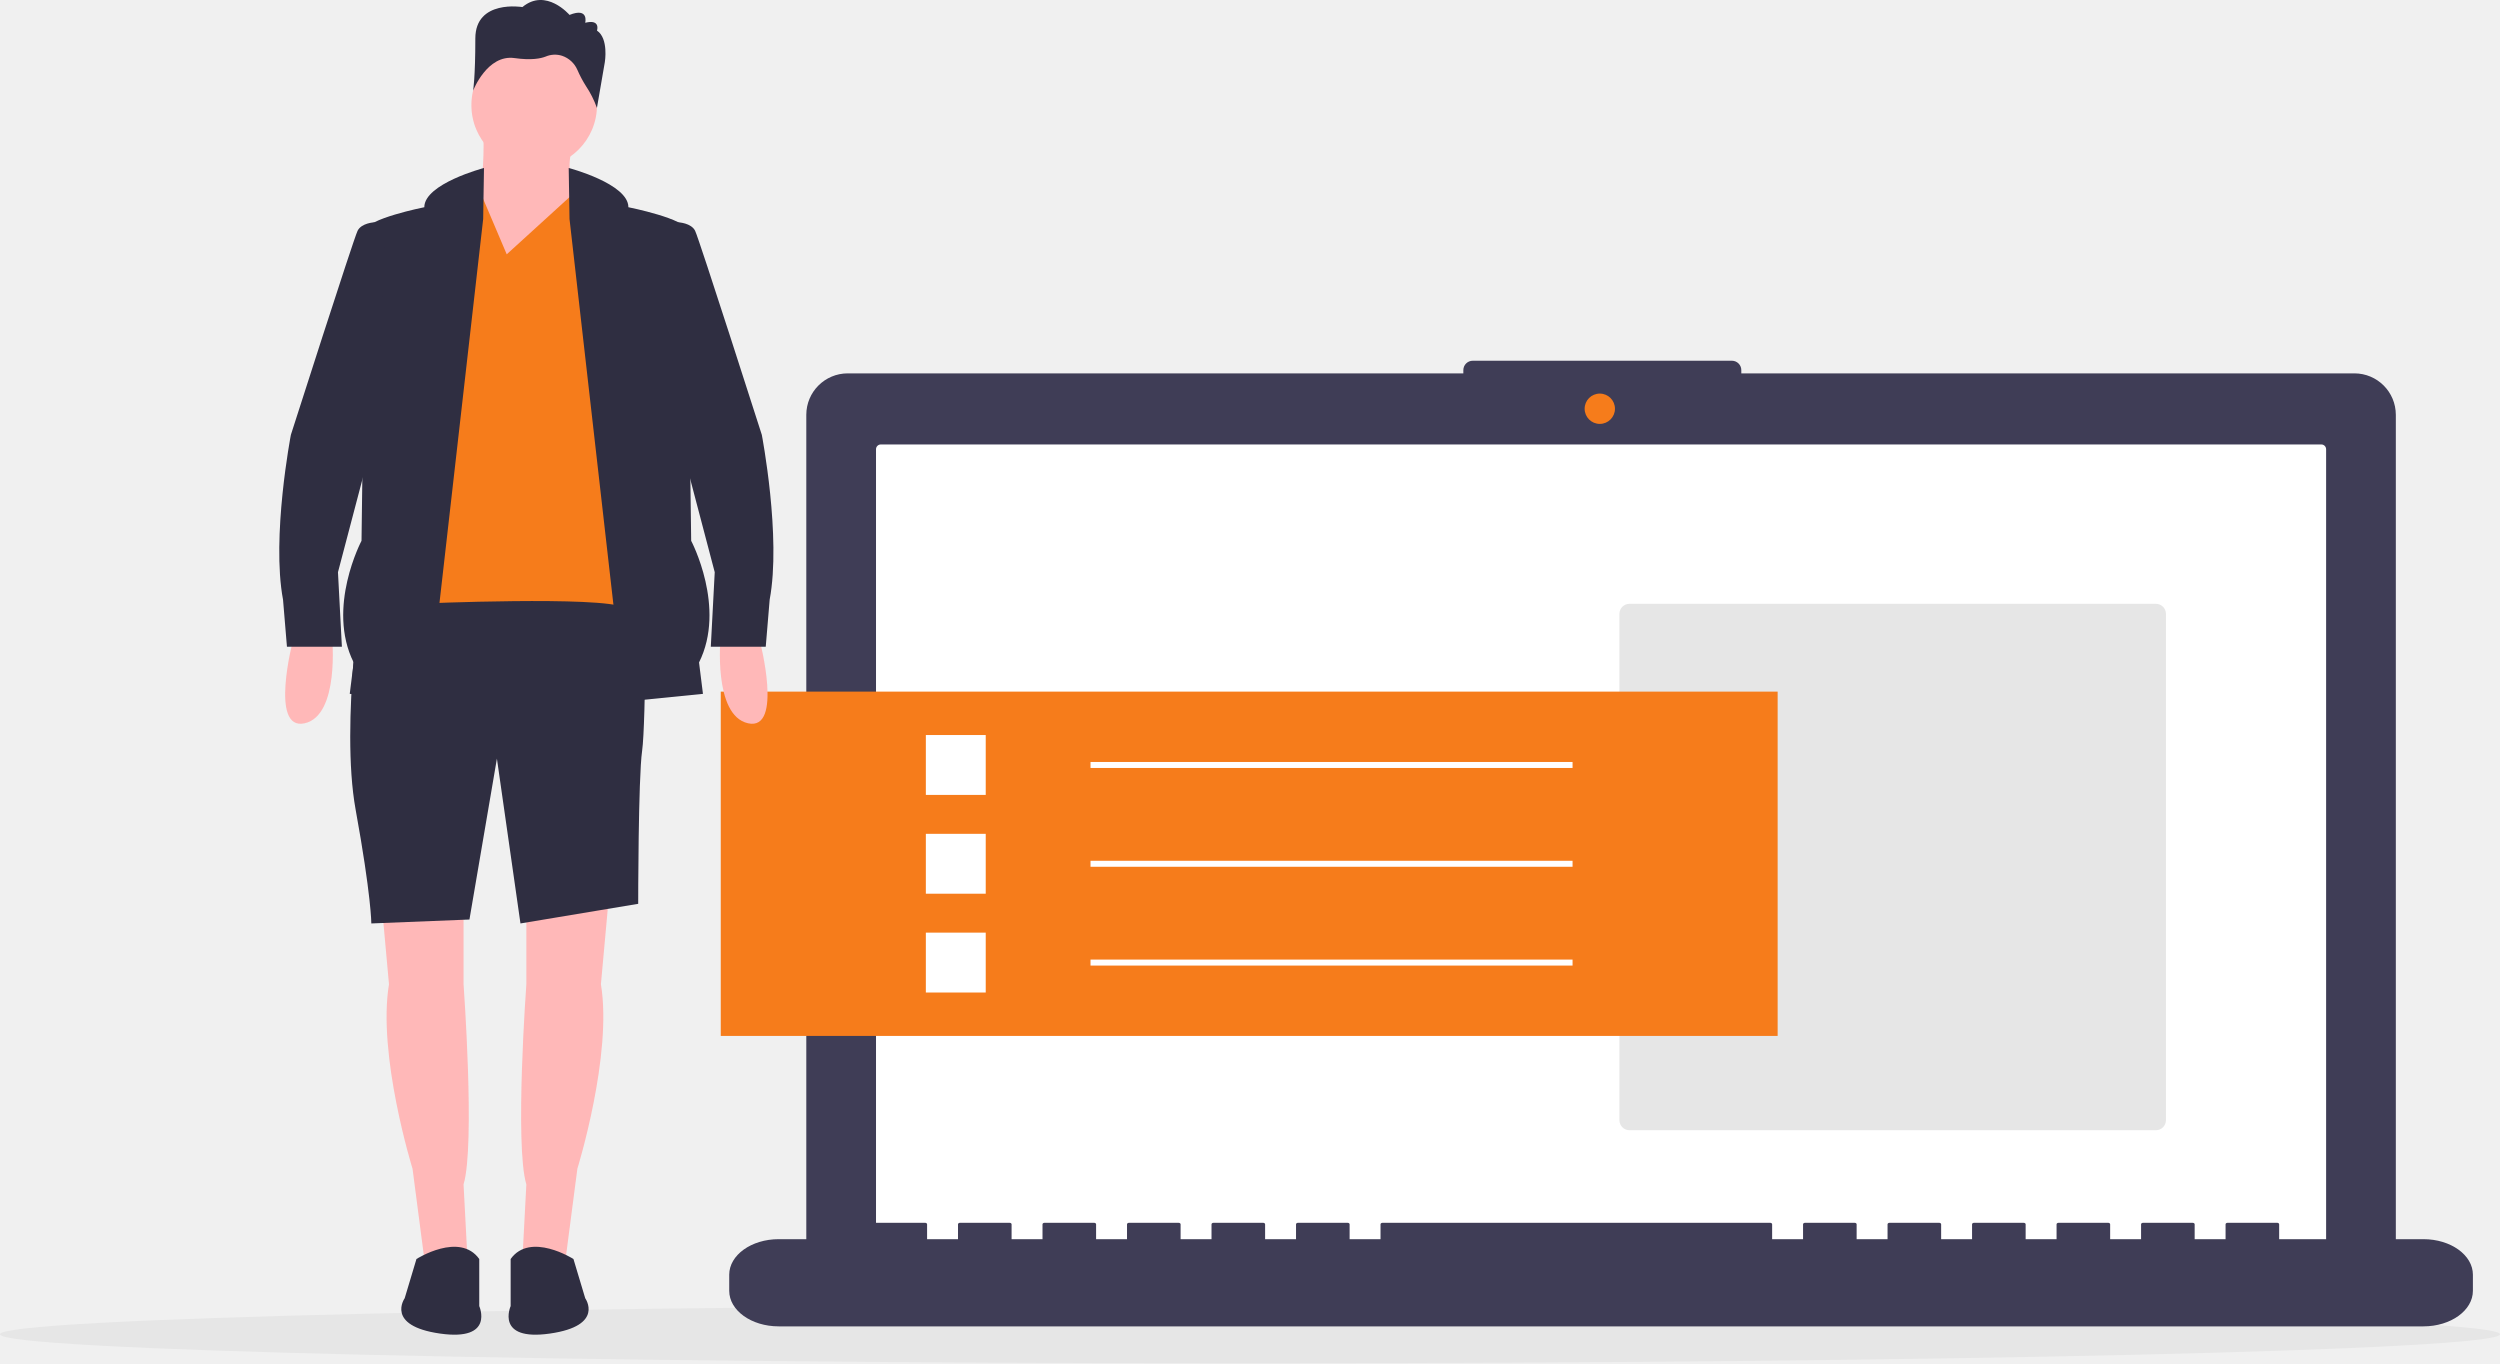
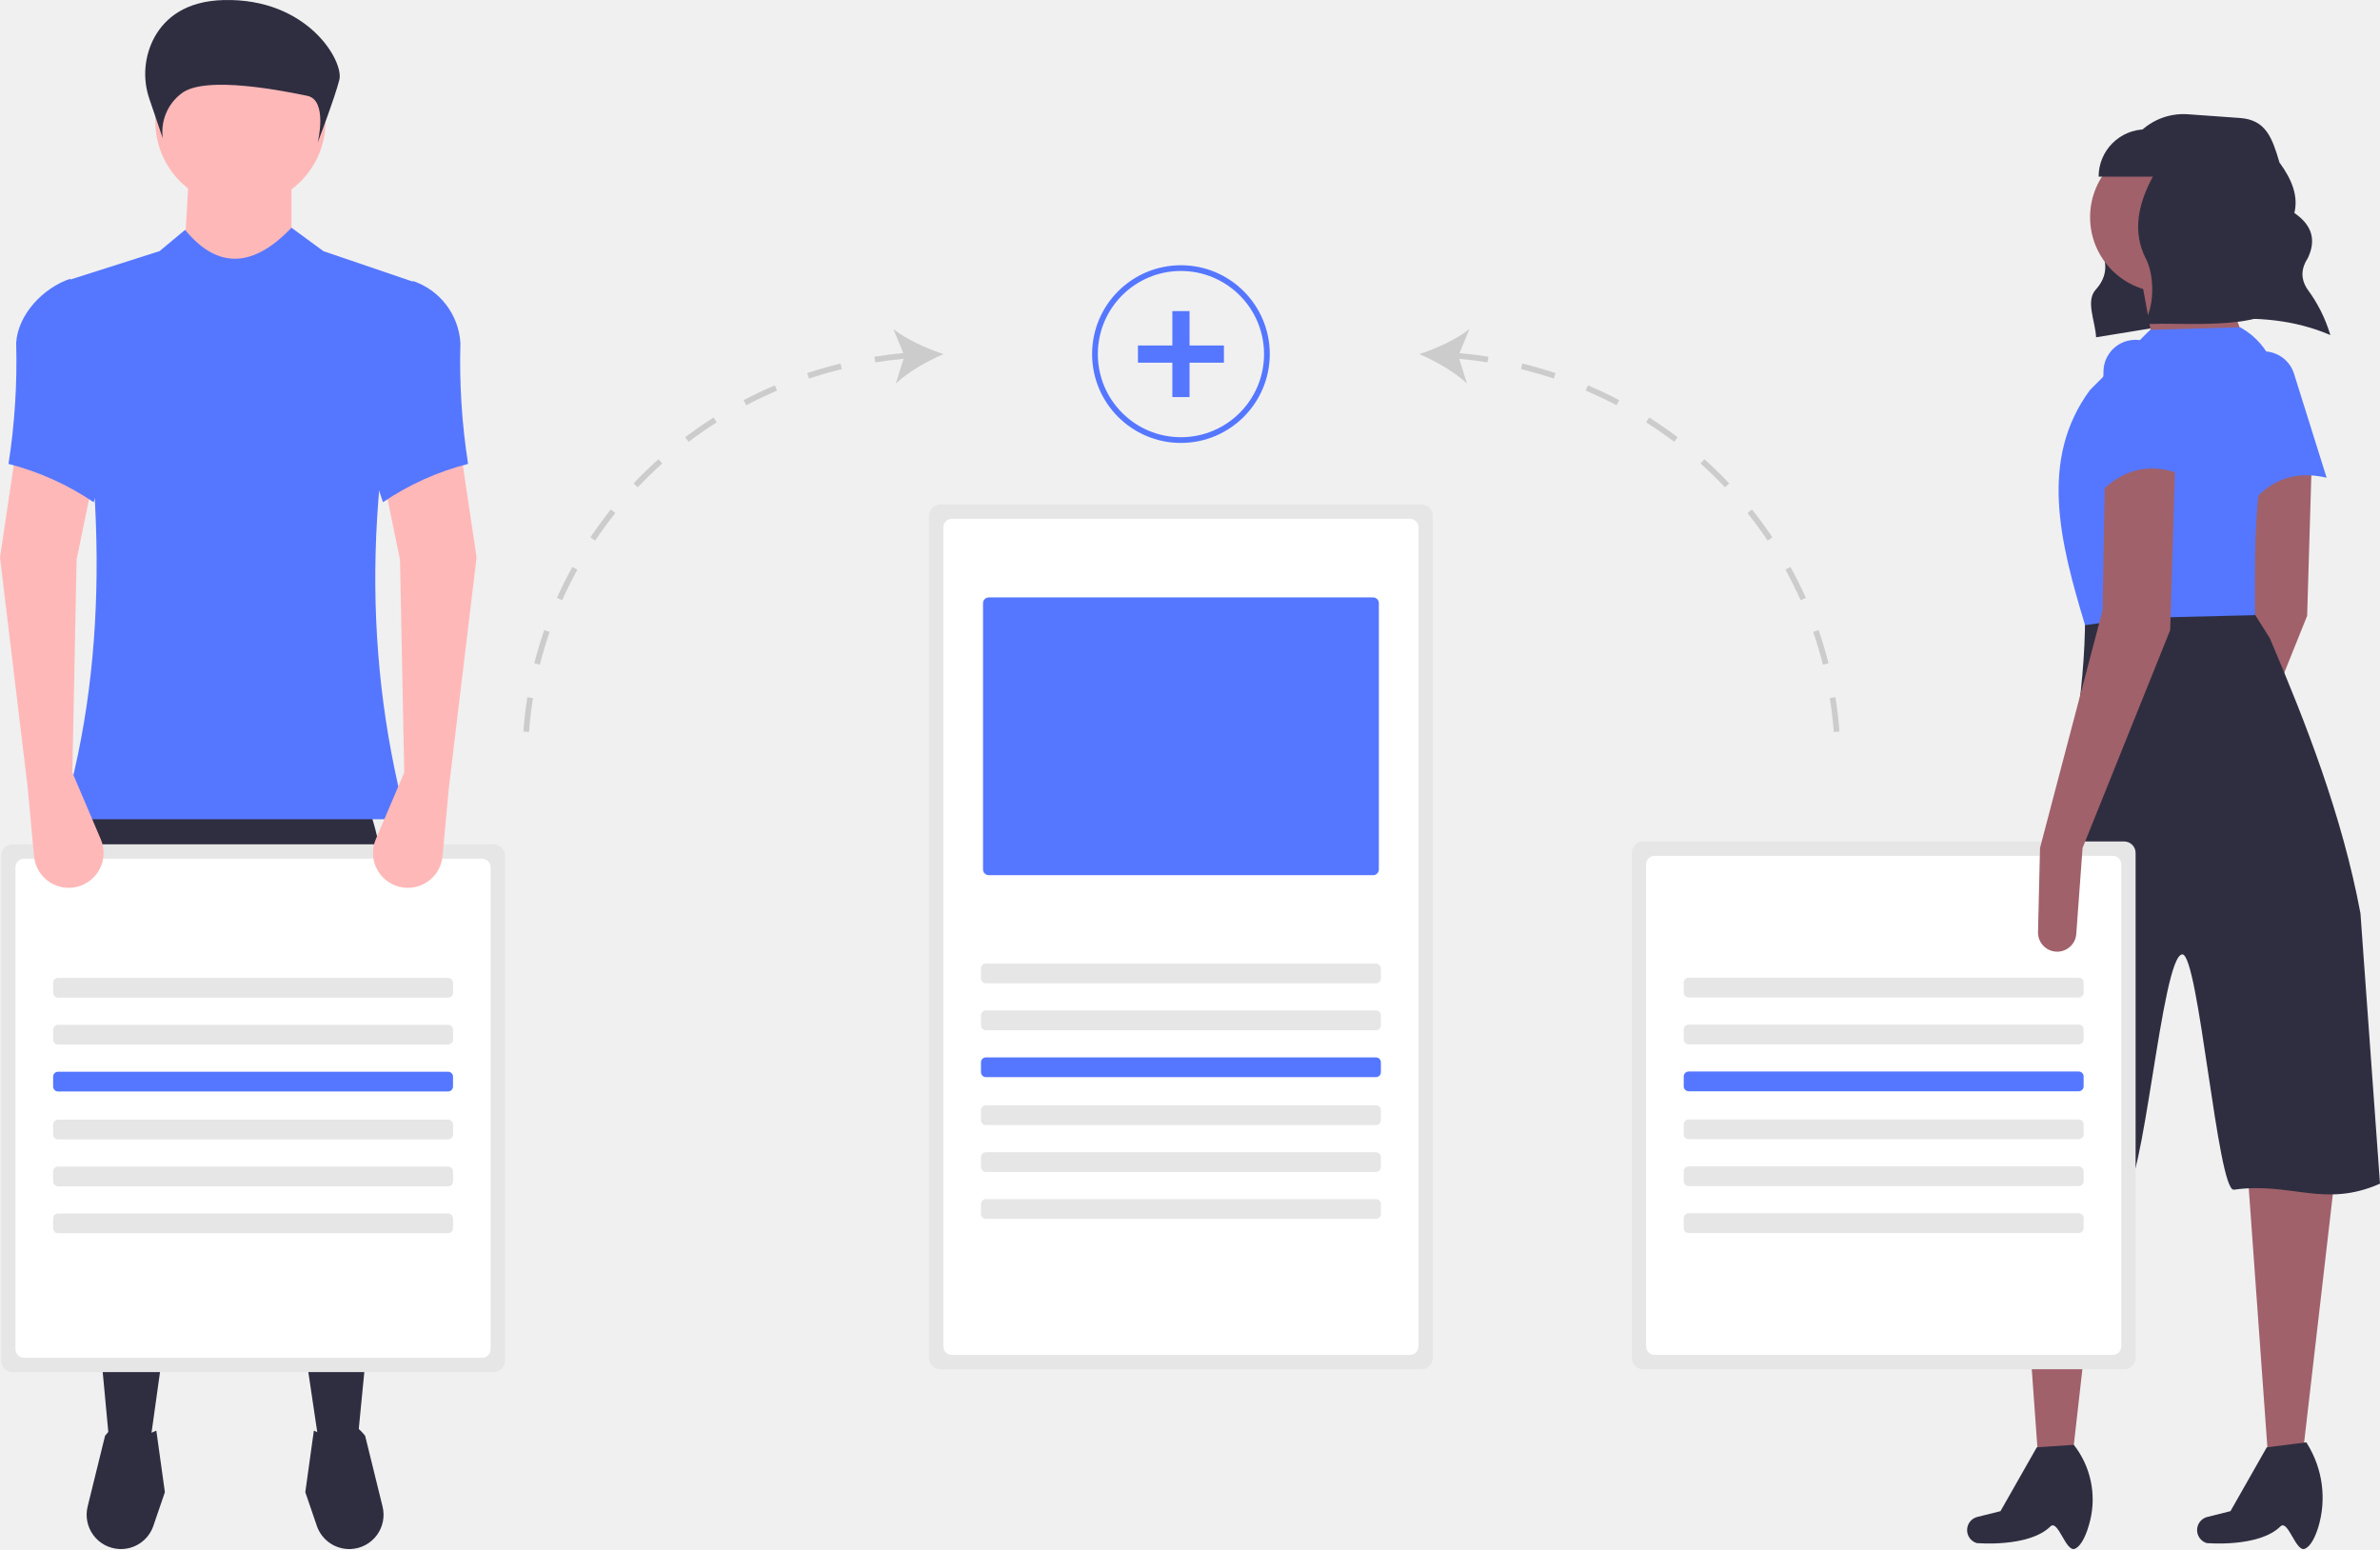
- <svg xmlns="http://www.w3.org/2000/svg" id="afc017fa-71c4-4ea6-a0c5-62cd2df9d074" data-name="Layer 1" width="885.358" height="482.802" viewBox="0 0 885.358 482.802">
-   <ellipse cx="442.679" cy="472.519" rx="442.679" ry="10.282" fill="#e6e6e6" />
-   <path d="M991.101,340.824H773.996v-1.137a3.338,3.338,0,0,0-3.338-3.338H678.89a3.338,3.338,0,0,0-3.338,3.338v1.137H457.552a14.686,14.686,0,0,0-14.686,14.686V652.793a14.686,14.686,0,0,0,14.686,14.686H991.101a14.686,14.686,0,0,0,14.686-14.686V355.509A14.686,14.686,0,0,0,991.101,340.824Z" transform="translate(-157.3212 -208.5992)" fill="#3f3d56" />
-   <path d="M469.231,366a1.695,1.695,0,0,0-1.676,1.71v287.689a1.695,1.695,0,0,0,1.676,1.71H979.422a1.695,1.695,0,0,0,1.676-1.71v-287.689A1.695,1.695,0,0,0,979.422,366Z" transform="translate(-157.3212 -208.5992)" fill="#fff" />
-   <circle cx="566.558" cy="144.754" r="5.37" fill="#f67c1b" />
-   <path d="M1015.565,647.443H964.47V642.166c0-.29-.327-.525-.73-.525H946.222c-.403,0-.73.235-.73.525v5.277H934.544V642.166c0-.29-.327-.525-.73-.525H916.296c-.403,0-.73.235-.73.525v5.277H904.617V642.166c0-.29-.327-.525-.73-.525H886.369c-.403,0-.73.235-.73.525v5.277h-10.949V642.166c0-.29-.327-.525-.73-.525H856.442c-.403,0-.73.235-.73.525v5.277H844.763V642.166c0-.29-.327-.525-.73-.525H826.515c-.403,0-.73.235-.73.525v5.277H814.837V642.166c0-.29-.327-.525-.73-.525H796.589c-.403,0-.73.235-.73.525v5.277H784.91V642.166c0-.29-.327-.525-.73-.525H646.955c-.403,0-.73.235-.73.525v5.277H635.277V642.166c0-.29-.327-.525-.73-.525H617.029c-.403,0-.73.235-.73.525v5.277h-10.949V642.166c0-.29-.327-.525-.73-.525H587.102c-.403,0-.73.235-.73.525v5.277H575.423V642.166c0-.29-.327-.525-.73-.525H557.175c-.403,0-.73.235-.73.525v5.277H545.496V642.166c0-.29-.327-.525-.73-.525H527.248c-.403,0-.73.235-.73.525v5.277h-10.949V642.166c0-.29-.327-.525-.73-.525H497.322c-.403,0-.73.235-.73.525v5.277H485.643V642.166c0-.29-.327-.525-.73-.525H467.395c-.403,0-.73.235-.73.525v5.277h-33.576c-9.675,0-17.518,5.638-17.518,12.593v5.694c0,6.955,7.843,12.593,17.518,12.593H1015.565c9.675,0,17.518-5.638,17.518-12.593v-5.694C1033.083,653.081,1025.24,647.443,1015.565,647.443Z" transform="translate(-157.3212 -208.5992)" fill="#3f3d56" />
-   <rect x="573.506" y="213.837" width="193.548" height="186.423" rx="3.562" fill="#e6e6e6" />
-   <path d="M328.435,254.187a120.058,120.058,0,0,1-1.39,25.017s-9.729,22.238,1.39,31.967S360.402,281.984,360.402,281.984c-1.442-8.634-2.273-16.751,0-22.238Z" transform="translate(-157.3212 -208.5992)" fill="#ffb8b8" />
-   <path d="M343.724,526.598v30.577s-4.17,56.984,0,70.882l-1.39,26.407h15.288l4.17-31.967s12.509-40.306,8.339-65.323l2.78-30.577Z" transform="translate(-157.3212 -208.5992)" fill="#ffb8b8" />
-   <path d="M321.486,526.598v30.577s4.17,56.984,0,70.882l1.39,26.407H307.588l-4.17-31.967s-12.509-40.306-8.339-65.323l-2.78-30.577Z" transform="translate(-157.3212 -208.5992)" fill="#ffb8b8" />
-   <path d="M286.045,411.935s-8.339,52.814-2.78,83.391,5.559,40.306,5.559,40.306l34.746-1.39L333.3,477.258l8.339,58.374,41.696-6.949s0-44.475,1.39-54.204,1.39-65.323,1.39-65.323Z" transform="translate(-157.3212 -208.5992)" fill="#2f2e41" />
-   <path d="M360.402,654.464s-15.288-9.729-22.238,0v16.678s-5.559,12.509,13.899,9.729,12.509-12.509,12.509-12.509Z" transform="translate(-157.3212 -208.5992)" fill="#2f2e41" />
-   <path d="M304.808,654.464s15.288-9.729,22.238,0v16.678s5.559,12.509-13.899,9.729-12.509-12.509-12.509-12.509Z" transform="translate(-157.3212 -208.5992)" fill="#2f2e41" />
-   <circle cx="189.182" cy="37.249" r="22.238" fill="#ffb8b8" />
-   <path d="M336.775,298.662l-9.56-22.494-9.898,4.426L304.808,352.866l1.39,69.493s63.933-2.78,72.272,1.39-9.729-136.205-9.729-136.205l-8.339-10.402Z" transform="translate(-157.3212 -208.5992)" fill="#f67c1b" />
-   <path d="M328.724,268.086s-21.136,5.559-21.136,13.899c0,0-20.848,4.17-20.848,8.339s-1.39,109.798-1.39,109.798-12.509,23.627-2.78,43.085l-1.39,11.119,27.797,2.78,19.458-170.952Z" transform="translate(-157.3212 -208.5992)" fill="#2f2e41" />
-   <path d="M358.724,268.086s21.136,5.559,21.136,13.899c0,0,20.848,4.17,20.848,8.339s1.39,109.798,1.39,109.798,12.509,23.627,2.78,43.085l1.39,11.119-27.797,2.78-19.458-170.952Z" transform="translate(-157.3212 -208.5992)" fill="#2f2e41" />
-   <path d="M364.572,216.661s1.39-5.559-5.559-2.78c0,0-8.339-9.729-16.678-2.78,0,0-16.678-2.78-16.678,11.119s-.786,18.488-.786,18.488,4.956-12.928,14.685-11.538c5.945.849,9.296.142,11.002-.537a8.342,8.342,0,0,1,5.824-.276,9.06,9.06,0,0,1,5.412,4.983,41.764,41.764,0,0,0,3.013,5.698,35.286,35.286,0,0,1,3.913,7.784h0l2.804-16.262s1.39-8.339-2.78-11.119C368.741,219.441,370.131,215.271,364.572,216.661Z" transform="translate(-157.3212 -208.5992)" fill="#2f2e41" />
-   <rect x="255.251" y="244.931" width="374.289" height="121.935" fill="#f67c1b" />
-   <path d="M261.028,435.562s-8.339,31.967,4.17,29.187,9.729-30.577,9.729-30.577Z" transform="translate(-157.3212 -208.5992)" fill="#ffb8b8" />
-   <path d="M426.42,435.562s8.339,31.967-4.17,29.187-9.729-30.577-9.729-30.577Z" transform="translate(-157.3212 -208.5992)" fill="#ffb8b8" />
-   <path d="M293.689,290.323l-3.836-2.986s-4.503.207-5.893,2.986-23.627,72.272-23.627,72.272-6.949,36.136-2.78,58.374l1.39,16.678h19.458L277.011,411.24l13.899-52.814Z" transform="translate(-157.3212 -208.5992)" fill="#2f2e41" />
-   <path d="M393.758,290.323l3.836-2.986s4.503.207,5.893,2.986,23.627,72.272,23.627,72.272,6.949,36.136,2.78,58.374l-1.39,16.678H409.047l1.39-26.407-13.899-52.814Z" transform="translate(-157.3212 -208.5992)" fill="#2f2e41" />
-   <rect x="327.882" y="260.306" width="21.206" height="21.206" fill="#fff" />
-   <rect x="386.199" y="269.849" width="170.71" height="2.121" fill="#fff" />
-   <rect x="327.882" y="295.296" width="21.206" height="21.206" fill="#fff" />
-   <rect x="386.199" y="304.839" width="170.71" height="2.121" fill="#fff" />
-   <rect x="327.882" y="330.286" width="21.206" height="21.206" fill="#fff" />
-   <rect x="386.199" y="339.829" width="170.71" height="2.121" fill="#fff" />
+ <svg xmlns="http://www.w3.org/2000/svg" id="ed15083a-efbd-40a8-bcf0-5dc6fb1adb49" data-name="Layer 1" width="880.44" height="572.995" viewBox="0 0 880.44 572.995">
+   <path d="M980.867,471.844l-2.328,31.813a7.086,7.086,0,0,1-6.596,6.553h0a7.086,7.086,0,0,1-7.556-7.239l.741-31.128,27.385-87.834-3.315-53.811,25.922-.926-1.852,62.027Z" transform="translate(-159.7799 -163.5026)" fill="#a0616a" />
+   <path d="M1020.478,340.204c-11.561-2.667-21.457.441-29.134,11.251l-5.944-44.963a11.809,11.809,0,0,1,8.867-12.666h0a11.809,11.809,0,0,1,14.146,7.918Z" transform="translate(-159.7799 -163.5026)" fill="#57f" />
+   <path d="M1021.842,287.43c-26.713-11.362-54.156-4.163-86.649.833-.302-6.051-3.967-13.414-.128-17.636,4.664-5.128,4.235-10.517,1.428-15.936-7.177-13.859,3.106-28.605,13.489-40.866a22.995,22.995,0,0,1,19.192-8.056l19.233,1.374c9.584.685,11.908,7.247,14.624,16.463v0c4.593,6.246,7.051,12.475,5.503,18.671,6.879,4.701,8.035,10.375,4.944,16.772-2.621,4.028-2.593,7.948.119,11.761a54.298,54.298,0,0,1,8.073,16.036Z" transform="translate(-159.7799 -163.5026)" fill="#2f2e41" />
+   <polygon points="766.709 538.607 753.931 538.607 746.342 433.068 778.744 432.142 766.709 538.607" fill="#a0616a" />
+   <path d="M927.415,736.364c-3.407,1.555-6.261-11.044-9.135-8.219-8.039,7.9-27.324,6.129-27.324,6.129a5.025,5.025,0,0,1-3.167-6.549h0a5.025,5.025,0,0,1,3.486-3.111l8.549-2.137L913.248,698.87l13.704-.926h0a32.74,32.74,0,0,1,6.055,27.93C931.764,730.949,929.844,735.255,927.415,736.364Z" transform="translate(-159.7799 -163.5026)" fill="#2f2e41" />
+   <polygon points="851.79 538.607 839.011 538.607 831.422 433.068 864.75 426.588 851.79 538.607" fill="#a0616a" />
+   <path d="M1012.495,736.364c-3.407,1.555-6.261-11.044-9.135-8.219-8.039,7.9-27.324,6.129-27.324,6.129a5.025,5.025,0,0,1-3.167-6.549h0a5.025,5.025,0,0,1,3.486-3.111l8.549-2.137,13.424-23.607,14.63-1.852.369.604a37.721,37.721,0,0,1,4.042,30.844C1016.153,732.365,1014.497,735.45,1012.495,736.364Z" transform="translate(-159.7799 -163.5026)" fill="#2f2e41" />
+   <path d="M1040.22,601.337c-20.652,9.138-33.022-.752-54.044,2.237-6.003.854-13.073-87.416-19.105-87.048-7.678.469-14.328,89.427-22.053,89.123a255.419,255.419,0,0,1-57.412-9.079c20.019-77.644,43.657-147.852,43.512-205.524l60.056-4.629,8.267,13.107c13.254,31.097,26.794,65.632,33.541,101.774Z" transform="translate(-159.7799 -163.5026)" fill="#2f2e41" />
+   <circle cx="800.963" cy="80.345" r="27.773" fill="#a0616a" />
+   <polygon points="831.514 129.412 797.26 131.263 791.705 100.712 819.479 96.084 831.514 129.412" fill="#a0616a" />
+   <path d="M993.951,391.047l-43.887,1.057-18.946,2.646c-9.3-30.72-17.129-61.37,1.852-87.023l22.219-22.219,33.328-.926.441.252a26.838,26.838,0,0,1,12.296,31.224C992.983,342.935,994.032,368.314,993.951,391.047Z" transform="translate(-159.7799 -163.5026)" fill="#57f" />
+   <path d="M992.271,243.708a33.769,33.769,0,0,0-8.539-22.491v-9.865H953.615a17.487,17.487,0,0,0-17.487,17.487v0h20.074c-5.413,9.965-7.748,20.412-2.535,30.477,3.145,6.072,3.284,18.135-1.024,23.927a59.673,59.673,0,0,0,6.801,0c9.304,0,34.677,1.21,40.803-4.858C1006.452,272.241,992.271,253.129,992.271,243.708Z" transform="translate(-159.7799 -163.5026)" fill="#2f2e41" />
+   <path d="M945.571,474.758H767.66a4.253,4.253,0,0,0-4.241,4.241V665.741a4.253,4.253,0,0,0,4.241,4.241H945.571a4.253,4.253,0,0,0,4.241-4.241V478.998A4.253,4.253,0,0,0,945.571,474.758Z" transform="translate(-159.7799 -163.5026)" fill="#e6e6e6" />
+   <path d="M941.331,480.058H771.901a3.192,3.192,0,0,0-3.18,3.18V661.5a3.19,3.19,0,0,0,3.18,3.18H941.331a3.19,3.19,0,0,0,3.18-3.18V483.239A3.19,3.19,0,0,0,941.331,480.058Z" transform="translate(-159.7799 -163.5026)" fill="#fff" />
+   <path d="M930.192,477.145l-2.328,31.813a7.086,7.086,0,0,1-6.596,6.553h0a7.086,7.086,0,0,1-7.556-7.239l.741-31.128,23.145-87.949.926-53.695,25.922-.926-1.852,62.027Z" transform="translate(-159.7799 -163.5026)" fill="#a0616a" />
+   <path d="M967.223,339.203c-10.99-4.469-21.255-2.972-30.551,6.48l1.274-45.336A11.809,11.809,0,0,1,948.713,289.251h0a11.809,11.809,0,0,1,12.709,10.064Z" transform="translate(-159.7799 -163.5026)" fill="#57f" />
+   <path d="M928.758,525.15a1.826,1.826,0,0,1,1.826,1.826V530.629a1.826,1.826,0,0,1-1.826,1.826H784.473a1.826,1.826,0,0,1-1.826-1.826v-3.653a1.826,1.826,0,0,1,1.826-1.826H928.758" transform="translate(-159.7799 -163.5026)" fill="#e6e6e6" />
+   <path d="M928.758,542.501a1.826,1.826,0,0,1,1.826,1.826v3.653a1.826,1.826,0,0,1-1.826,1.826H784.473a1.826,1.826,0,0,1-1.826-1.826V544.327a1.826,1.826,0,0,1,1.826-1.826H928.758" transform="translate(-159.7799 -163.5026)" fill="#e6e6e6" />
+   <path d="M928.758,559.851a1.826,1.826,0,0,1,1.826,1.826v3.653a1.826,1.826,0,0,1-1.826,1.826H784.473a1.826,1.826,0,0,1-1.826-1.826V561.678a1.826,1.826,0,0,1,1.826-1.826H928.758" transform="translate(-159.7799 -163.5026)" fill="#57f" />
+   <path d="M928.758,577.582a1.826,1.826,0,0,1,1.826,1.826V583.061a1.826,1.826,0,0,1-1.826,1.826H784.473a1.826,1.826,0,0,1-1.826-1.826v-3.653a1.826,1.826,0,0,1,1.826-1.826H928.758" transform="translate(-159.7799 -163.5026)" fill="#e6e6e6" />
+   <path d="M928.758,594.933a1.826,1.826,0,0,1,1.826,1.826v3.653a1.826,1.826,0,0,1-1.826,1.826H784.473a1.826,1.826,0,0,1-1.826-1.826V596.759a1.826,1.826,0,0,1,1.826-1.826H928.758" transform="translate(-159.7799 -163.5026)" fill="#e6e6e6" />
+   <path d="M928.758,612.283a1.826,1.826,0,0,1,1.826,1.826v3.653a1.826,1.826,0,0,1-1.826,1.826H784.473a1.826,1.826,0,0,1-1.826-1.826v-3.653a1.826,1.826,0,0,1,1.826-1.826H928.758" transform="translate(-159.7799 -163.5026)" fill="#e6e6e6" />
+   <path d="M292.006,697.15l-14.167.787-32.27-217.229L215.268,697.543,199.92,694.001c-8.523-93.471-19.619-190.085-11.806-232.183H295.941C311.954,503.665,301.265,601.918,292.006,697.15Z" transform="translate(-159.7799 -163.5026)" fill="#2f2e41" />
+   <path d="M203.865,736.481h0A12.684,12.684,0,0,1,192.198,720.782l6.447-26.19c5.389-6.696,10.213-6.403,14.544,0l4.426-1.897,3.162,22.765-4.361,12.739A12.684,12.684,0,0,1,203.865,736.481Z" transform="translate(-159.7799 -163.5026)" fill="#2f2e41" />
+   <path d="M289.635,736.481h0a12.684,12.684,0,0,0,11.667-15.699l-6.447-26.19c-5.389-6.696-10.213-6.403-14.544,0l-4.426-1.897-3.162,22.765,4.361,12.739A12.684,12.684,0,0,0,289.635,736.481Z" transform="translate(-159.7799 -163.5026)" fill="#2f2e41" />
+   <circle cx="88.938" cy="44.882" r="31.482" fill="#ffb8b8" />
+   <polygon points="107.827 103.124 67.687 103.124 70.048 61.41 107.827 61.41 107.827 103.124" fill="#ffb8b8" />
+   <path d="M310.109,466.541H182.605c18.59-62.684,15.322-129.834,1.574-199.126l34.631-11.019,9.445-7.871c11.852,14.435,24.957,14.316,39.353-.787l11.806,8.658,34.631,11.806C295.778,334.96,292.807,401.137,310.109,466.541Z" transform="translate(-159.7799 -163.5026)" fill="#57f" />
+   <path d="M215.093,200.25a28.49,28.49,0,0,1,1.932-23.149c3.847-6.823,11.256-13.218,25.499-13.579,31.076-.787,44.542,22.644,42.792,29.515s-8.015,23.218-8.015,23.218,3.885-15.741-3.885-17.315-37.874-7.871-46.614-.787a17.764,17.764,0,0,0-6.798,16.528Z" transform="translate(-159.7799 -163.5026)" fill="#2f2e41" />
+   <path d="M342.356,475.818H164.444a4.271,4.271,0,0,0-4.241,4.241V666.801a4.253,4.253,0,0,0,4.241,4.241H342.356a4.253,4.253,0,0,0,4.241-4.241V480.058A4.253,4.253,0,0,0,342.356,475.818Z" transform="translate(-159.7799 -163.5026)" fill="#e6e6e6" />
+   <path d="M338.115,481.118H168.685a3.19,3.19,0,0,0-3.18,3.18V662.56a3.19,3.19,0,0,0,3.18,3.18H338.115a3.19,3.19,0,0,0,3.18-3.18V484.299A3.19,3.19,0,0,0,338.115,481.118Z" transform="translate(-159.7799 -163.5026)" fill="#fff" />
+   <path d="M305.98,491.039h0A12.893,12.893,0,0,1,298.79,473.975l10.532-24.75-1.574-78.706L302.238,343.759l28.334-11.019,5.509,36.992L325.85,454.735l-2.359,25.477A12.893,12.893,0,0,1,305.98,491.039Z" transform="translate(-159.7799 -163.5026)" fill="#ffb8b8" />
+   <path d="M189.881,491.039h0a12.893,12.893,0,0,0,7.19-17.064L186.54,449.225l1.574-78.706,5.509-26.76-28.334-11.019-5.509,36.992,10.232,85.003,2.359,25.477A12.893,12.893,0,0,0,189.881,491.039Z" transform="translate(-159.7799 -163.5026)" fill="#ffb8b8" />
+   <path d="M332.933,335.101a100.467,100.467,0,0,0-31.482,14.167l-7.084-21.251,18.102-60.604h0a25.857,25.857,0,0,1,17.629,22.897A246.554,246.554,0,0,0,332.933,335.101Z" transform="translate(-159.7799 -163.5026)" fill="#57f" />
+   <path d="M162.928,335.101a100.467,100.467,0,0,1,31.482,14.167l7.084-21.251L185.753,266.627h0c-9.991,3.33-19.325,13.174-19.99,23.684A246.555,246.555,0,0,1,162.928,335.101Z" transform="translate(-159.7799 -163.5026)" fill="#57f" />
+   <path d="M325.543,525.225a1.826,1.826,0,0,1,1.826,1.826v3.653a1.826,1.826,0,0,1-1.826,1.826H181.258a1.826,1.826,0,0,1-1.826-1.826v-3.653a1.826,1.826,0,0,1,1.826-1.826H325.543" transform="translate(-159.7799 -163.5026)" fill="#e6e6e6" />
+   <path d="M325.543,542.576a1.826,1.826,0,0,1,1.826,1.826v3.653a1.826,1.826,0,0,1-1.826,1.826H181.258a1.826,1.826,0,0,1-1.826-1.826v-3.653a1.826,1.826,0,0,1,1.826-1.826H325.543" transform="translate(-159.7799 -163.5026)" fill="#e6e6e6" />
+   <path d="M325.543,559.927a1.826,1.826,0,0,1,1.826,1.826v3.653a1.826,1.826,0,0,1-1.826,1.826H181.258a1.826,1.826,0,0,1-1.826-1.826V561.753a1.826,1.826,0,0,1,1.826-1.826H325.543" transform="translate(-159.7799 -163.5026)" fill="#57f" />
+   <path d="M325.543,577.657a1.826,1.826,0,0,1,1.826,1.826v3.653a1.826,1.826,0,0,1-1.826,1.826H181.258a1.826,1.826,0,0,1-1.826-1.826v-3.653a1.826,1.826,0,0,1,1.826-1.826H325.543" transform="translate(-159.7799 -163.5026)" fill="#e6e6e6" />
+   <path d="M325.543,595.008a1.826,1.826,0,0,1,1.826,1.826V600.487a1.826,1.826,0,0,1-1.826,1.826H181.258a1.826,1.826,0,0,1-1.826-1.826V596.834a1.826,1.826,0,0,1,1.826-1.826H325.543" transform="translate(-159.7799 -163.5026)" fill="#e6e6e6" />
+   <path d="M325.543,612.359a1.826,1.826,0,0,1,1.826,1.826v3.653a1.826,1.826,0,0,1-1.826,1.826H181.258a1.826,1.826,0,0,1-1.826-1.826v-3.653a1.826,1.826,0,0,1,1.826-1.826H325.543" transform="translate(-159.7799 -163.5026)" fill="#e6e6e6" />
+   <path d="M685.606,350.086H507.694a4.246,4.246,0,0,0-4.241,4.241V665.762a4.253,4.253,0,0,0,4.241,4.241H685.606a4.253,4.253,0,0,0,4.241-4.241V354.327A4.246,4.246,0,0,0,685.606,350.086Z" transform="translate(-159.7799 -163.5026)" fill="#e6e6e6" />
+   <path d="M684.471,357.889a3.418,3.418,0,0,0-.445-1.071,3.209,3.209,0,0,0-2.661-1.431H511.935a3.183,3.183,0,0,0-3.18,3.18V661.521a3.19,3.19,0,0,0,3.18,3.18H681.365a3.19,3.19,0,0,0,3.18-3.18V358.567A2.895,2.895,0,0,0,684.471,357.889Z" transform="translate(-159.7799 -163.5026)" fill="#fff" />
+   <path d="M668.793,519.924a1.826,1.826,0,0,1,1.826,1.826v3.653a1.826,1.826,0,0,1-1.826,1.826H524.507a1.826,1.826,0,0,1-1.826-1.826v-3.653a1.826,1.826,0,0,1,1.826-1.826H668.793" transform="translate(-159.7799 -163.5026)" fill="#e6e6e6" />
+   <path d="M668.793,537.275a1.826,1.826,0,0,1,1.826,1.826v3.653a1.826,1.826,0,0,1-1.826,1.826H524.507a1.826,1.826,0,0,1-1.826-1.826V539.102a1.826,1.826,0,0,1,1.826-1.826H668.793" transform="translate(-159.7799 -163.5026)" fill="#e6e6e6" />
+   <path d="M668.793,554.626a1.826,1.826,0,0,1,1.826,1.826v3.653a1.826,1.826,0,0,1-1.826,1.826H524.507a1.826,1.826,0,0,1-1.826-1.826v-3.653a1.826,1.826,0,0,1,1.826-1.826H668.793" transform="translate(-159.7799 -163.5026)" fill="#57f" />
+   <path d="M668.793,572.356a1.826,1.826,0,0,1,1.826,1.826v3.653a1.826,1.826,0,0,1-1.826,1.826H524.507a1.826,1.826,0,0,1-1.826-1.826V574.183a1.826,1.826,0,0,1,1.826-1.826H668.793" transform="translate(-159.7799 -163.5026)" fill="#e6e6e6" />
+   <path d="M668.793,589.707a1.826,1.826,0,0,1,1.826,1.826v3.653a1.826,1.826,0,0,1-1.826,1.826H524.507a1.826,1.826,0,0,1-1.826-1.826v-3.653a1.826,1.826,0,0,1,1.826-1.826H668.793" transform="translate(-159.7799 -163.5026)" fill="#e6e6e6" />
+   <path d="M668.793,607.058a1.826,1.826,0,0,1,1.826,1.826v3.653a1.826,1.826,0,0,1-1.826,1.826H524.507a1.826,1.826,0,0,1-1.826-1.826v-3.653a1.826,1.826,0,0,1,1.826-1.826H668.793" transform="translate(-159.7799 -163.5026)" fill="#e6e6e6" />
+   <path d="M525.552,384.489a2.122,2.122,0,0,0-2.12,2.12v98.503a2.123,2.123,0,0,0,2.12,2.12H667.748a2.123,2.123,0,0,0,2.12-2.12V386.61a2.122,2.122,0,0,0-2.12-2.12Z" transform="translate(-159.7799 -163.5026)" fill="#57f" />
+   <path d="M746.384,307.991c3.864,1.642,7.706,3.463,11.417,5.411l.986-1.877c-3.762-1.976-7.657-3.821-11.572-5.486Z" transform="translate(-159.7799 -163.5026)" fill="#ccc" />
+   <path d="M790.288,333.37l-1.414,1.581c3.128,2.796,6.174,5.758,9.058,8.801l1.538-1.458C796.547,339.208,793.458,336.205,790.288,333.37Z" transform="translate(-159.7799 -163.5026)" fill="#ccc" />
+   <path d="M768.739,319.728c3.543,2.248,7.036,4.669,10.38,7.198l1.28-1.692c-3.391-2.563-6.932-5.018-10.525-7.297Z" transform="translate(-159.7799 -163.5026)" fill="#ccc" />
+   <path d="M722.434,300.039c4.08.996,8.163,2.17,12.137,3.49l.669-2.013c-4.028-1.337-8.167-2.528-12.302-3.538Z" transform="translate(-159.7799 -163.5026)" fill="#ccc" />
+   <path d="M838.772,421.385l-2.093.336c.663,4.131,1.154,8.349,1.461,12.536l2.114-.155C839.943,429.855,839.445,425.576,838.772,421.385Z" transform="translate(-159.7799 -163.5026)" fill="#ccc" />
+   <path d="M830.534,397.264c1.371,3.959,2.583,8.029,3.604,12.096l2.056-.517c-1.035-4.126-2.266-8.255-3.656-12.273Z" transform="translate(-159.7799 -163.5026)" fill="#ccc" />
+   <path d="M820.266,374.232c2.031,3.672,3.926,7.473,5.632,11.295l1.936-.863c-1.73-3.878-3.652-7.733-5.713-11.458Z" transform="translate(-159.7799 -163.5026)" fill="#ccc" />
+   <path d="M806.225,353.275c2.62,3.275,5.132,6.701,7.465,10.183l1.762-1.18c-2.367-3.531-4.915-7.005-7.571-10.326Z" transform="translate(-159.7799 -163.5026)" fill="#ccc" />
+   <path d="M703.374,285.233c-4.81,3.822-12.447,7.29-18.563,9.245,5.913,2.506,13.202,6.655,17.644,10.899l-2.845-9.15c3.498.325,7.002.76,10.445,1.312l.335-2.093c-3.524-.565-7.112-1.01-10.692-1.339Z" transform="translate(-159.7799 -163.5026)" fill="#ccc" />
+   <path d="M365.805,384.664l1.936.863c1.705-3.821,3.599-7.621,5.631-11.295l-1.855-1.026C369.456,376.933,367.534,380.788,365.805,384.664Z" transform="translate(-159.7799 -163.5026)" fill="#ccc" />
+   <path d="M357.445,408.842l2.056.517c1.02-4.061,2.232-8.131,3.604-12.096l-2.004-.693C359.71,400.593,358.479,404.722,357.445,408.842Z" transform="translate(-159.7799 -163.5026)" fill="#ccc" />
+   <path d="M353.385,434.102l2.115.155c.305-4.188.797-8.405,1.46-12.536l-2.093-.336C354.194,425.576,353.696,429.855,353.385,434.102Z" transform="translate(-159.7799 -163.5026)" fill="#ccc" />
+   <path d="M378.187,362.277l1.761,1.18c2.332-3.479,4.844-6.904,7.466-10.183l-1.655-1.324C383.099,355.274,380.552,358.749,378.187,362.277Z" transform="translate(-159.7799 -163.5026)" fill="#ccc" />
+   <path d="M434.851,311.525l.986,1.877c3.716-1.95,7.558-3.771,11.417-5.411l-.829-1.952C442.512,307.702,438.619,309.548,434.851,311.525Z" transform="translate(-159.7799 -163.5026)" fill="#ccc" />
+   <path d="M458.401,301.516l.668,2.013c3.973-1.319,8.057-2.494,12.137-3.49l-.503-2.06C466.567,298.988,462.428,300.179,458.401,301.516Z" transform="translate(-159.7799 -163.5026)" fill="#ccc" />
+   <path d="M394.169,342.293l1.539,1.458c2.881-3.041,5.928-6.003,9.057-8.801l-1.413-1.581C400.179,336.207,397.089,339.209,394.169,342.293Z" transform="translate(-159.7799 -163.5026)" fill="#ccc" />
+   <path d="M413.241,325.233l1.279,1.692c3.346-2.529,6.839-4.951,10.381-7.197l-1.136-1.791C420.173,320.215,416.633,322.669,413.241,325.233Z" transform="translate(-159.7799 -163.5026)" fill="#ccc" />
+   <path d="M508.829,294.479c-6.117-1.957-13.753-5.425-18.563-9.247l3.676,8.876c-3.581.33-7.168.774-10.692,1.339l.335,2.093c3.443-.552,6.947-.987,10.445-1.312l-2.845,9.148C495.626,301.131,502.915,296.983,508.829,294.479Z" transform="translate(-159.7799 -163.5026)" fill="#ccc" />
+   <path d="M596.65,327.343a32.864,32.864,0,1,1,32.864-32.864A32.902,32.902,0,0,1,596.65,327.343Zm0-63.608a30.744,30.744,0,1,0,30.744,30.744A30.779,30.779,0,0,0,596.65,263.735Z" transform="translate(-159.7799 -163.5026)" fill="#57f" />
+   <rect x="433.69" y="115.074" width="6.361" height="31.804" fill="#57f" />
+   <rect x="593.47" y="278.577" width="6.361" height="31.804" transform="translate(731.3486 -465.6741) rotate(90)" fill="#57f" />
</svg>
